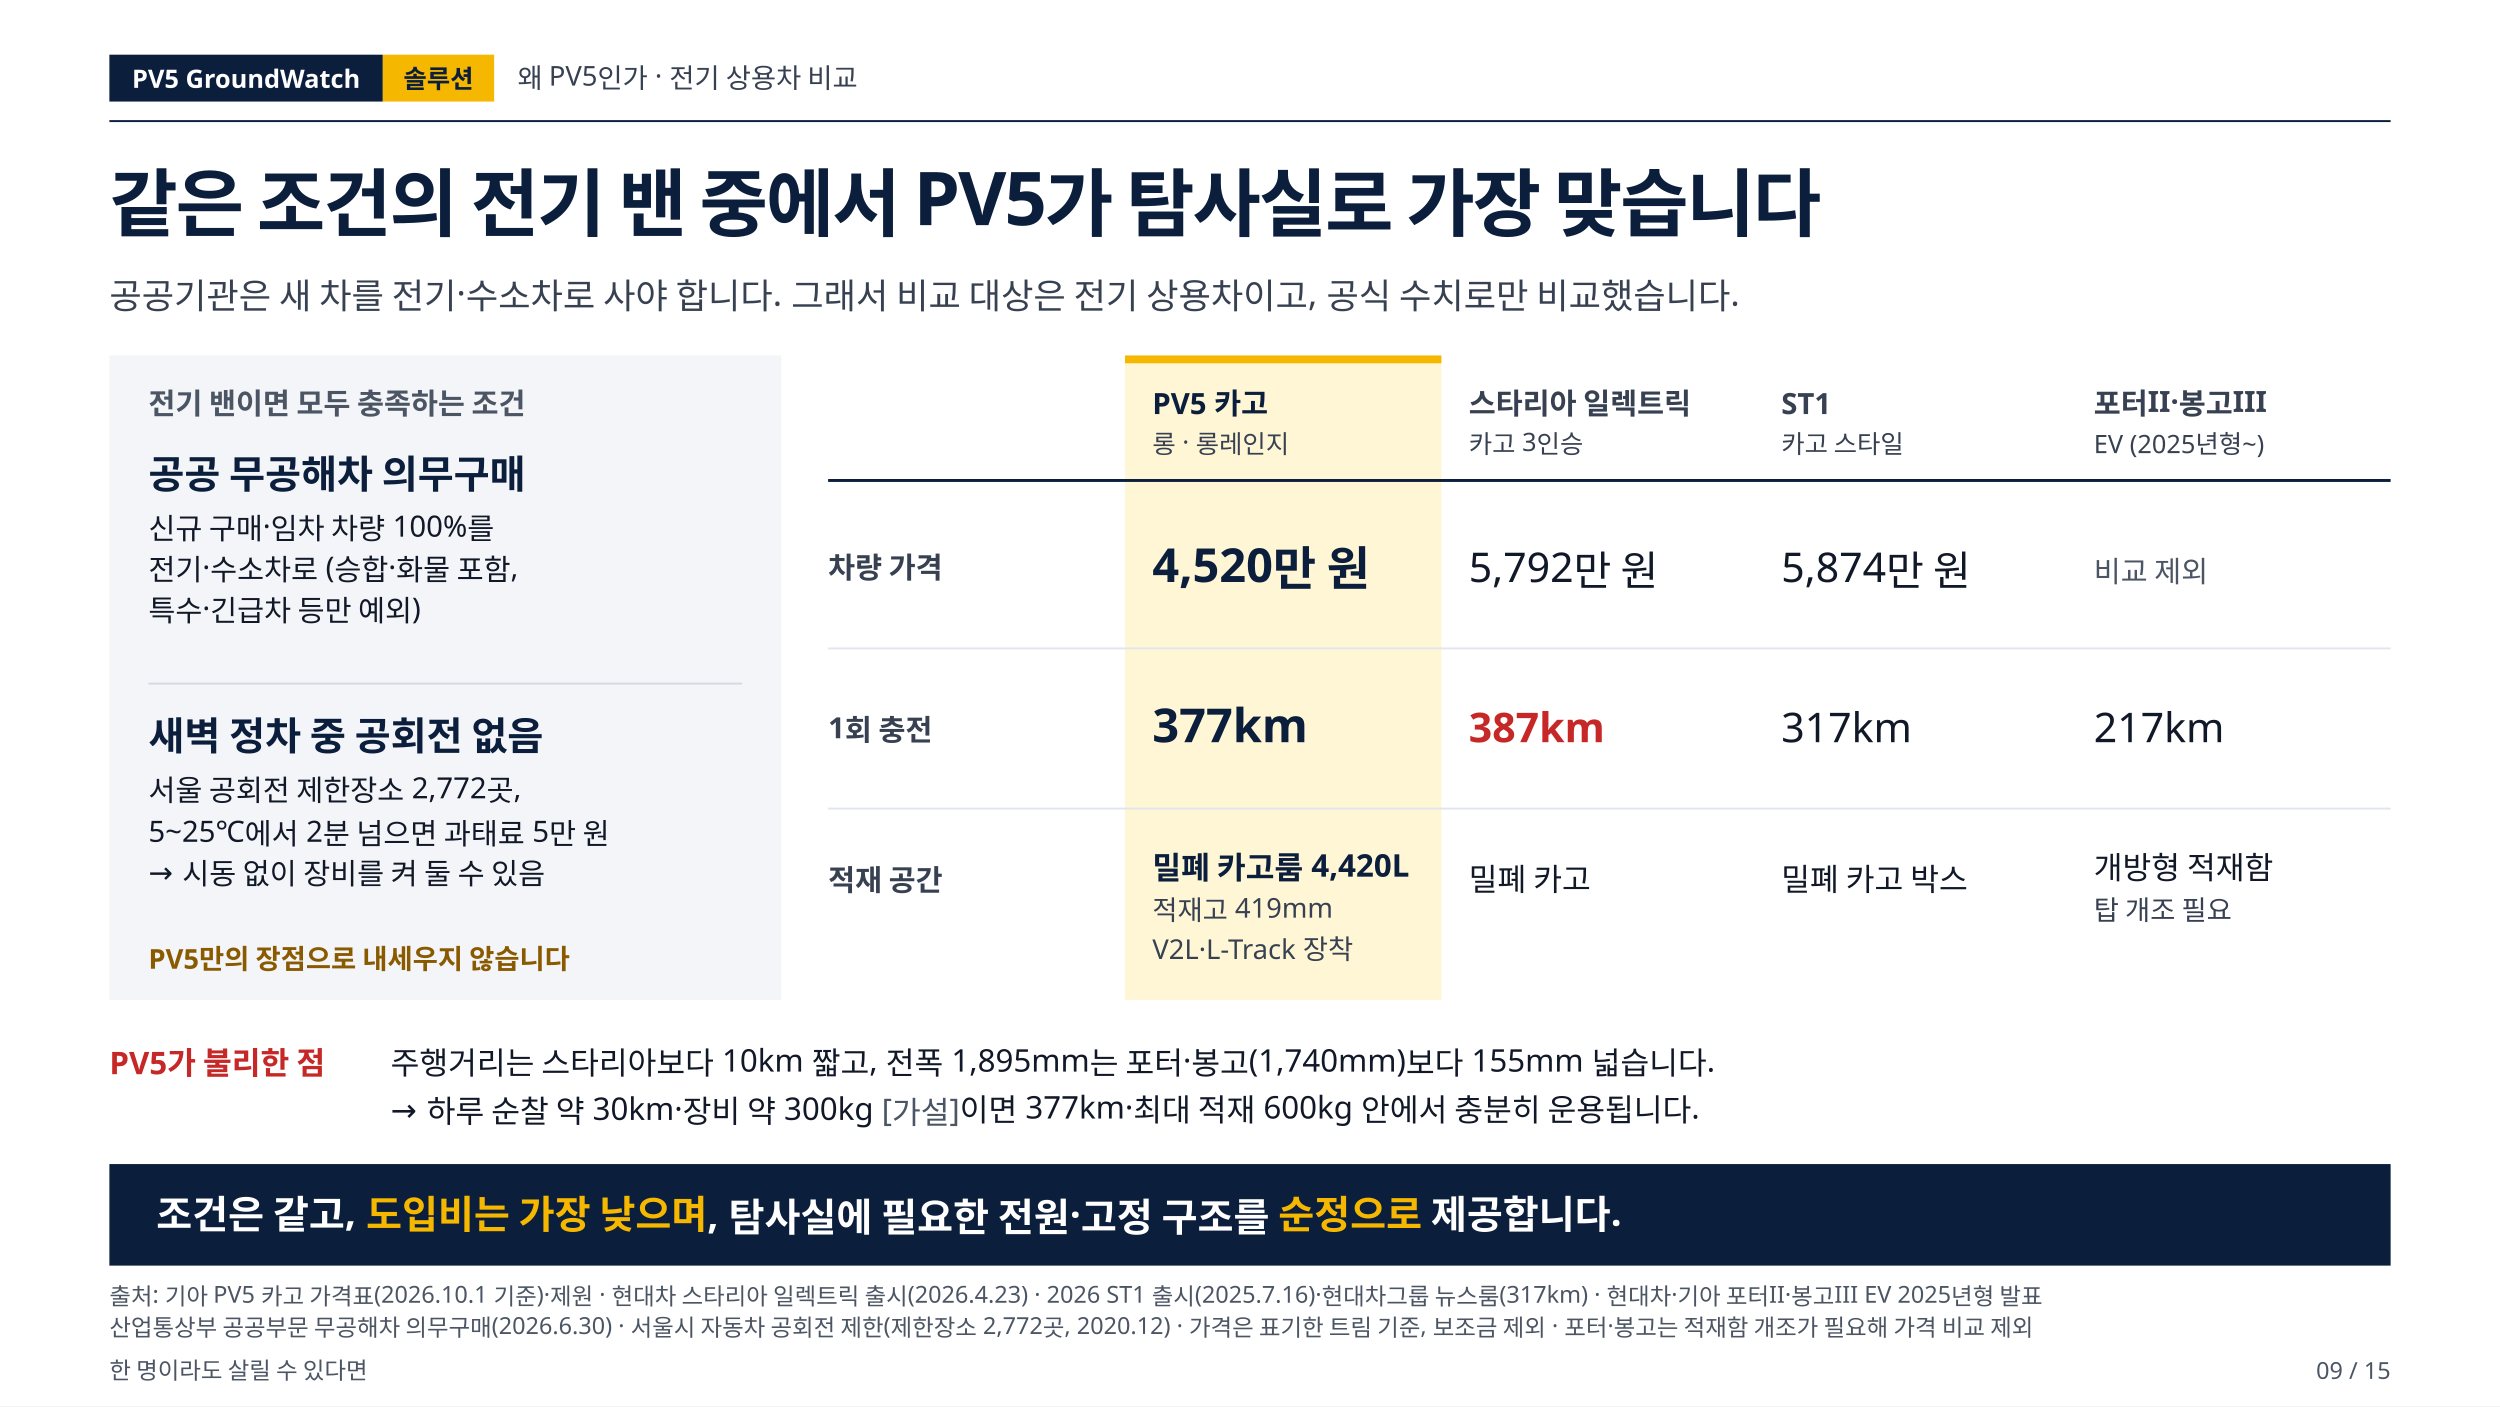
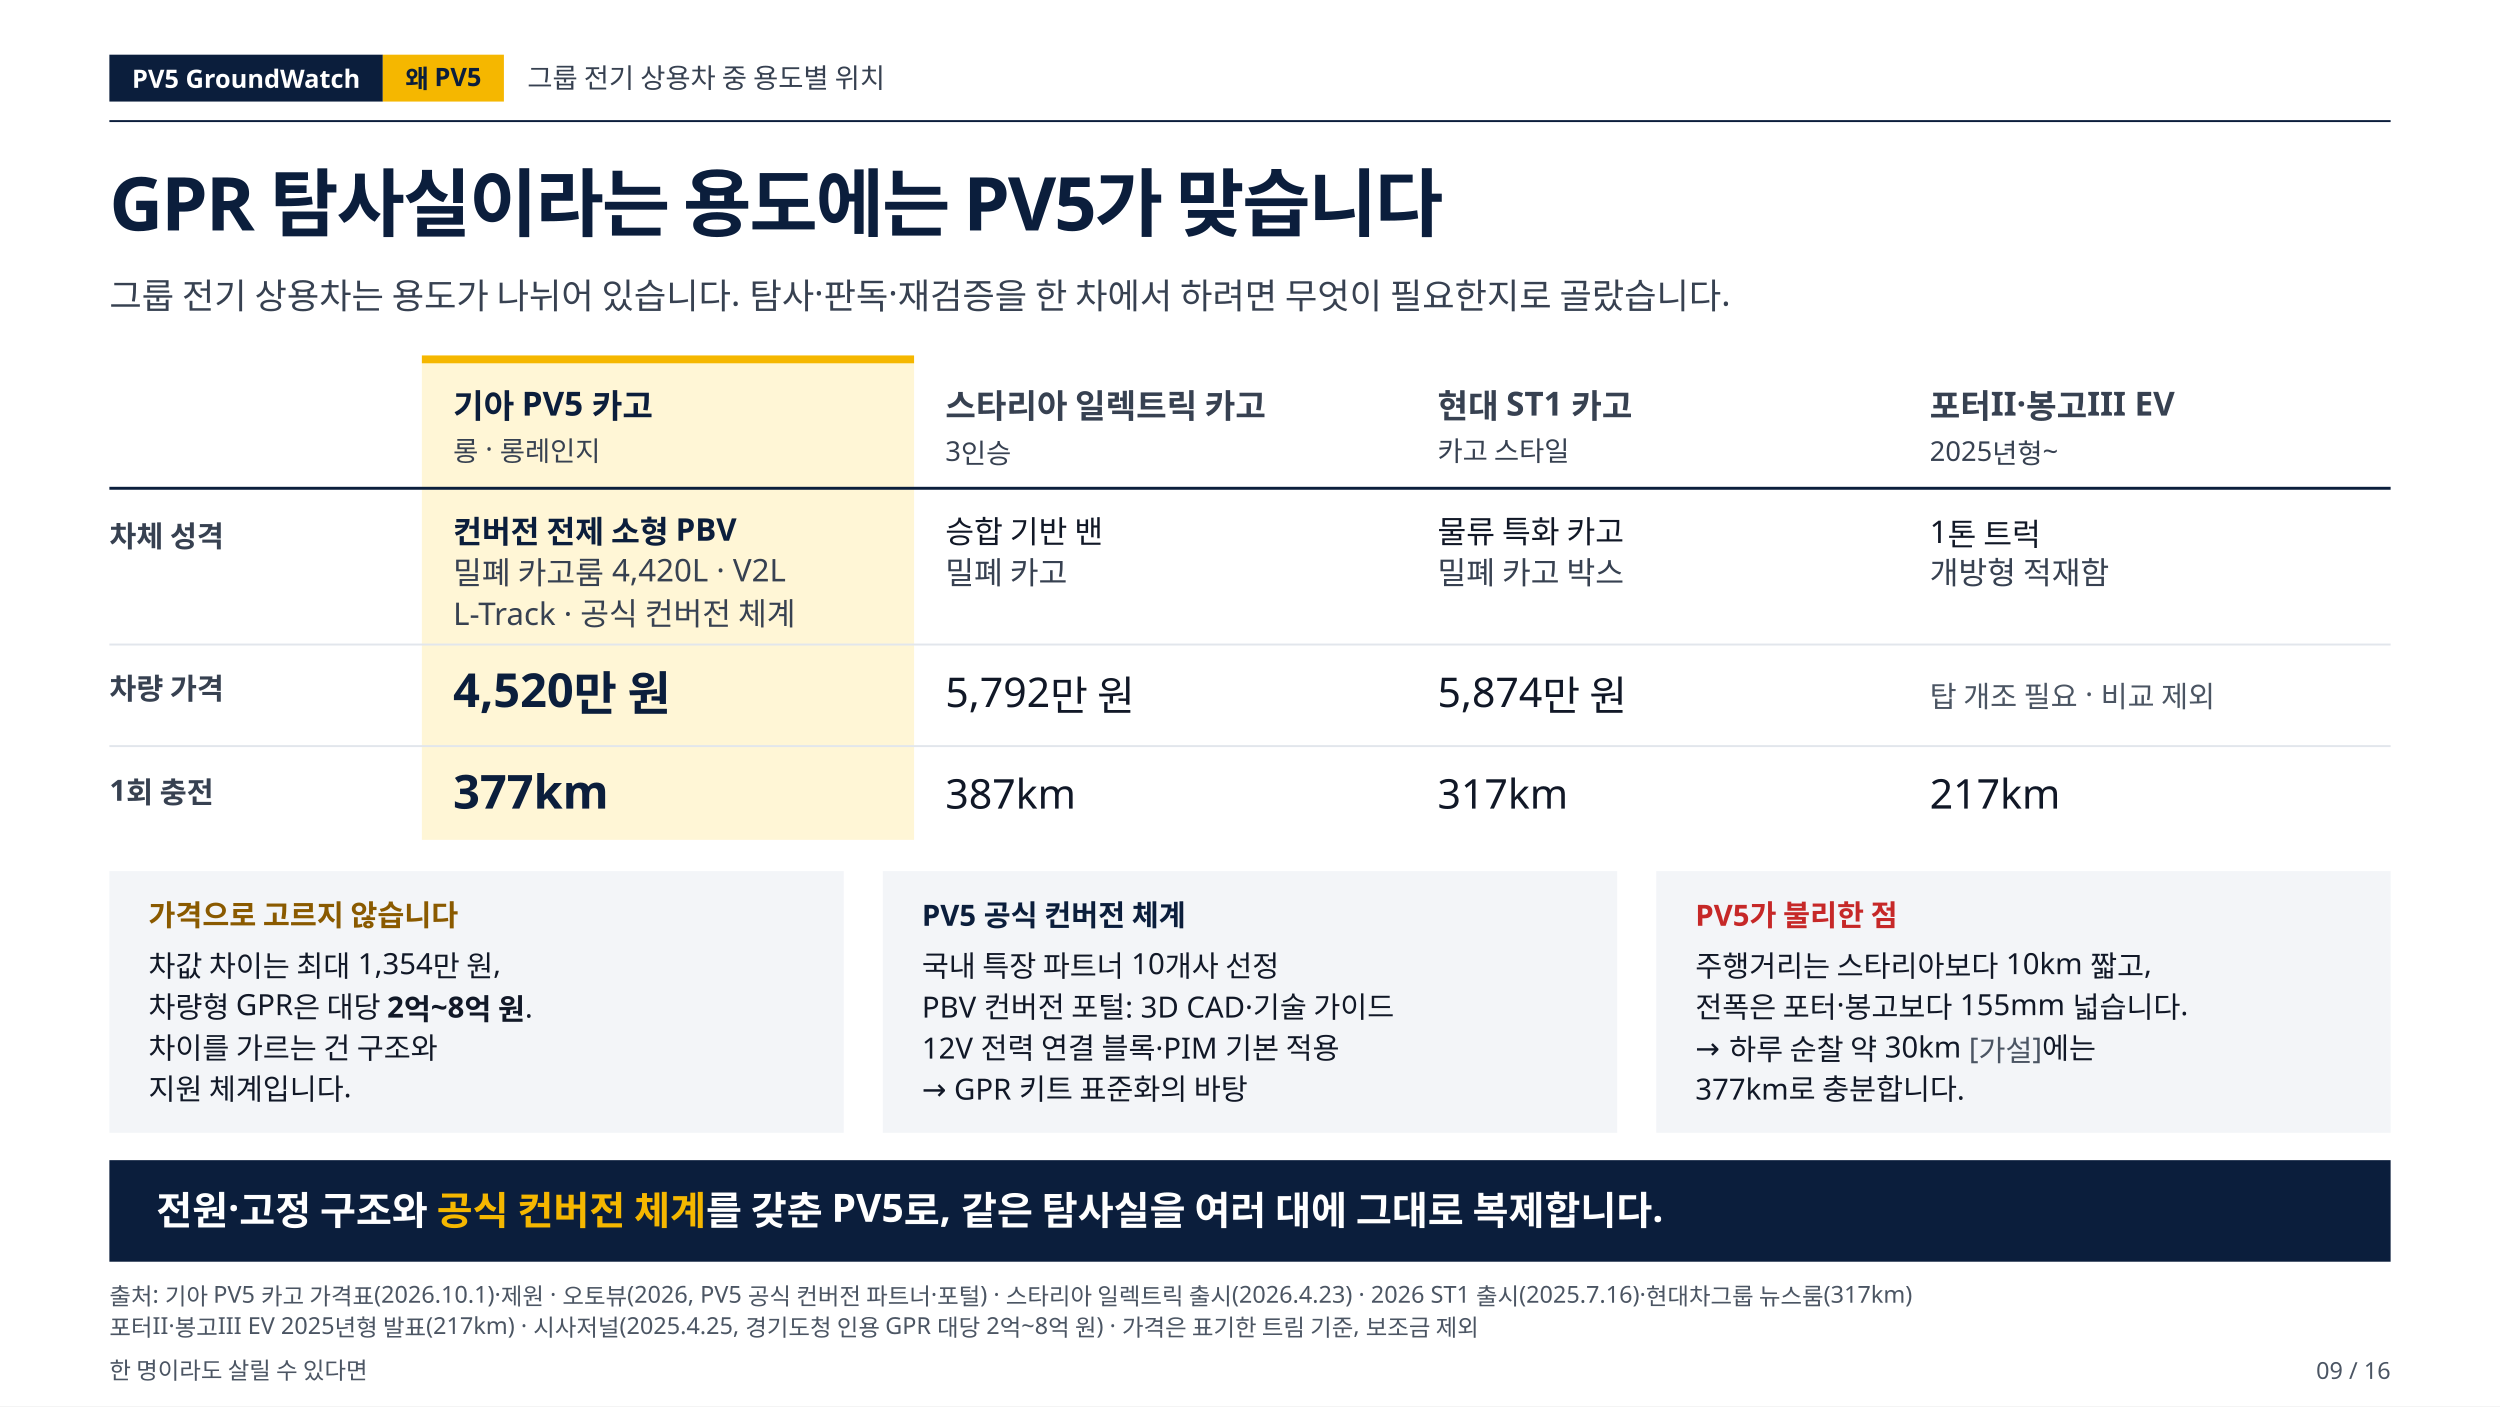
<svg xmlns="http://www.w3.org/2000/svg" viewBox="0 0 1280 720" lang="ko-KR" data-pptx-page-role="content" font-family="Pretendard, 'Malgun Gothic', sans-serif">
  <rect id="bg" x="0" y="0" width="1280" height="720" fill="#FFFFFF" />
  <g id="header" data-pptx-role="header" data-pptx-bounds="56 24 1168 40">
    <rect x="56" y="28" width="140" height="24" fill="#0B1E3C" />
    <text x="126" y="45" font-size="13" font-weight="bold" fill="#FFFFFF" text-anchor="middle">PV5 GroundWatch</text>
-     <rect x="196" y="28" width="57" height="24" fill="#F5B700" />
-     <text x="224.5" y="45" font-size="13" font-weight="bold" fill="#0B1E3C" text-anchor="middle">솔루션</text>
-     <text x="265" y="45" font-size="14" fill="#374151">왜 PV5인가 · 전기 상용차 비교</text>
+     <rect x="196" y="28" width="62" height="24" fill="#F5B700" />
+     <text x="227" y="45" font-size="13" font-weight="bold" fill="#0B1E3C" text-anchor="middle">왜 PV5</text>
+     <text x="270" y="45" font-size="14" fill="#374151">그룹 전기 상용차 중 용도별 위치</text>
    <line x1="56" y1="62" x2="1224" y2="62" stroke="#0B1E3C" stroke-width="1" />
  </g>
  <g id="title" data-pptx-bounds="56 80 1168 56" letter-spacing="-1">
-     <text x="56" y="118" font-size="38" font-weight="bold" fill="#0B1E3C">같은 조건의 전기 밴 중에서 PV5가 탐사실로 가장 맞습니다</text>
+     <text x="56" y="118" font-size="38" font-weight="bold" fill="#0B1E3C">GPR 탐사실이라는 용도에는 PV5가 맞습니다</text>
  </g>
  <g id="lead" data-pptx-bounds="56 137 1168 28">
-     <text x="56" y="158" font-size="18" fill="#374151">공공기관은 새 차를 전기·수소차로 사야 합니다. 그래서 비교 대상은 전기 상용차이고, 공식 수치로만 비교했습니다.</text>
+     <text x="56" y="158" font-size="18" fill="#374151">그룹 전기 상용차는 용도가 나뉘어 있습니다. 탐사·판독·재검증을 한 차에서 하려면 무엇이 필요한지로 골랐습니다.</text>
  </g>
-   <g id="common" data-pptx-bounds="56 182 344 330">
-     <rect x="56" y="182" width="344" height="330" fill="#F3F5F8" />
-     <text x="76" y="212" font-size="15" font-weight="bold" fill="#4B5563">전기 밴이면 모두 충족하는 조건</text>
-     <text x="76" y="250" font-size="20" font-weight="bold" fill="#0B1E3C">공공 무공해차 의무구매</text>
-     <text x="76" y="276" font-size="15" fill="#111827">신규 구매·임차 차량 100%를<tspan x="76" dy="21">전기·수소차로 (승합·화물 포함,</tspan>
-       <tspan x="76" dy="21">특수·긴급차 등만 예외)</tspan>
-     </text>
-     <line x1="76" y1="350" x2="380" y2="350" stroke="#D5DAE1" stroke-width="1" />
-     <text x="76" y="384" font-size="20" font-weight="bold" fill="#0B1E3C">새벽 정차 중 공회전 없음</text>
-     <text x="76" y="410" font-size="15" fill="#111827">서울 공회전 제한장소 2,772곳,<tspan x="76" dy="21">5~25℃에서 2분 넘으면 과태료 5만 원</tspan>
-       <tspan x="76" dy="21">→ 시동 없이 장비를 켜 둘 수 있음</tspan>
-     </text>
-     <text x="76" y="496" font-size="14" font-weight="bold" fill="#8A5A00">PV5만의 장점으로 내세우지 않습니다</text>
-   </g>
-   <g id="compare" data-pptx-bounds="424 182 800 330">
-     <rect x="576" y="182" width="162" height="330" fill="#FFF6D6" />
-     <rect x="576" y="182" width="162" height="4" fill="#F5B700" />
-     <g font-size="15" font-weight="bold">
-       <text x="590" y="212" fill="#0B1E3C">PV5 카고</text>
-       <text x="590" y="232" font-size="13" font-weight="normal" fill="#374151">롱 · 롱레인지</text>
-       <text x="752" y="212" fill="#374151">스타리아 일렉트릭</text>
-       <text x="752" y="232" font-size="13" font-weight="normal" fill="#374151">카고 3인승</text>
-       <text x="912" y="212" fill="#374151">ST1</text>
-       <text x="912" y="232" font-size="13" font-weight="normal" fill="#374151">카고 스타일</text>
-       <text x="1072" y="212" fill="#374151">포터II·봉고III</text>
-       <text x="1072" y="232" font-size="13" font-weight="normal" fill="#374151">EV (2025년형~)</text>
+   <g id="compare" data-pptx-bounds="56 182 1168 248">
+     <rect x="216" y="182" width="252" height="248" fill="#FFF6D6" />
+     <rect x="216" y="182" width="252" height="4" fill="#F5B700" />
+     <g font-size="17" font-weight="bold">
+       <text x="232" y="214" fill="#0B1E3C">기아 PV5 카고</text>
+       <text x="484" y="214" fill="#374151">스타리아 일렉트릭 카고</text>
+       <text x="736" y="214" fill="#374151">현대 ST1 카고</text>
+       <text x="988" y="214" fill="#374151">포터II·봉고III EV</text>
    </g>
-     <line x1="424" y1="246" x2="1224" y2="246" stroke="#0B1E3C" stroke-width="1.5" />
+     <g font-size="14" fill="#374151">
+       <text x="232" y="236">롱 · 롱레인지</text>
+       <text x="484" y="236">3인승</text>
+       <text x="736" y="236">카고 스타일</text>
+       <text x="988" y="236">2025년형~</text>
+     </g>
+     <line x1="56" y1="250" x2="1224" y2="250" stroke="#0B1E3C" stroke-width="1.5" />
    <g font-size="15" font-weight="bold" fill="#374151">
-       <text x="424" y="296">차량 가격</text>
-       <text x="424" y="378">1회 충전</text>
-       <text x="424" y="456">적재 공간</text>
+       <text x="56" y="280">차체 성격</text>
+       <text x="56" y="358">차량 가격</text>
+       <text x="56" y="410">1회 충전</text>
    </g>
-     <g fill="#111827">
-       <text x="590" y="298" font-size="24" font-weight="bold" fill="#0B1E3C">4,520만 원</text>
-       <text x="752" y="298" font-size="21">5,792만 원</text>
-       <text x="912" y="298" font-size="21">5,874만 원</text>
-       <text x="1072" y="298" font-size="15" fill="#4B5563">비교 제외</text>
-       <line x1="424" y1="332" x2="1224" y2="332" stroke="#E2E6EC" stroke-width="1" />
-       <text x="590" y="380" font-size="24" font-weight="bold" fill="#0B1E3C">377km</text>
-       <text x="752" y="380" font-size="21" font-weight="bold" fill="#C62828">387km</text>
-       <text x="912" y="380" font-size="21">317km</text>
-       <text x="1072" y="380" font-size="21">217km</text>
-       <line x1="424" y1="414" x2="1224" y2="414" stroke="#E2E6EC" stroke-width="1" />
-       <text x="590" y="450" font-size="16" font-weight="bold" fill="#0B1E3C">밀폐 카고룸 4,420L<tspan x="590" dy="21" font-weight="normal" font-size="14" fill="#374151">적재고 419mm</tspan>
-         <tspan x="590" dy="20" font-weight="normal" font-size="14" fill="#374151">V2L·L-Track 장착</tspan>
+     <g fill="#111827" font-size="16">
+       <text x="232" y="278" font-weight="bold" fill="#0B1E3C">컨버전 전제 소형 PBV<tspan x="232" dy="21" font-weight="normal" fill="#374151">밀폐 카고룸 4,420L · V2L</tspan>
+         <tspan x="232" dy="21" font-weight="normal" fill="#374151">L-Track · 공식 컨버전 체계</tspan>
      </text>
-       <text x="752" y="456" font-size="16">밀폐 카고</text>
-       <text x="912" y="456" font-size="16">밀폐 카고 박스</text>
-       <text x="1072" y="450" font-size="16">개방형 적재함<tspan x="1072" dy="21" font-size="14" fill="#374151">탑 개조 필요</tspan>
+       <text x="484" y="278">승합 기반 밴<tspan x="484" dy="21" fill="#374151">밀폐 카고</tspan>
      </text>
+       <text x="736" y="278">물류 특화 카고<tspan x="736" dy="21" fill="#374151">밀폐 카고 박스</tspan>
+       </text>
+       <text x="988" y="278">1톤 트럭<tspan x="988" dy="21" fill="#374151">개방형 적재함</tspan>
+       </text>
+       <line x1="56" y1="330" x2="1224" y2="330" stroke="#E2E6EC" stroke-width="1" />
+       <text x="232" y="362" font-size="24" font-weight="bold" fill="#0B1E3C">4,520만 원</text>
+       <text x="484" y="362" font-size="21">5,792만 원</text>
+       <text x="736" y="362" font-size="21">5,874만 원</text>
+       <text x="988" y="362" font-size="15" fill="#4B5563">탑 개조 필요 · 비교 제외</text>
+       <line x1="56" y1="382" x2="1224" y2="382" stroke="#E2E6EC" stroke-width="1" />
+       <text x="232" y="414" font-size="24" font-weight="bold" fill="#0B1E3C">377km</text>
+       <text x="484" y="414" font-size="21">387km</text>
+       <text x="736" y="414" font-size="21">317km</text>
+       <text x="988" y="414" font-size="21">217km</text>
    </g>
  </g>
-   <g id="drawbacks" data-pptx-bounds="56 528 1168 54">
-     <text x="56" y="550" font-size="16" font-weight="bold" fill="#C62828">PV5가 불리한 점</text>
-     <text x="200" y="550" font-size="16" fill="#111827">주행거리는 스타리아보다 10km 짧고, 전폭 1,895mm는 포터·봉고(1,740mm)보다 155mm 넓습니다.</text>
-     <text x="200" y="574" font-size="16" fill="#111827">→ 하루 순찰 약 30km·장비 약 300kg <tspan fill="#4B5563">[가설]</tspan>이면 377km·최대 적재 600kg 안에서 충분히 운용됩니다.</text>
+   <g id="honest" data-pptx-bounds="56 446 1168 134">
+     <rect x="56" y="446" width="376" height="134" fill="#F3F5F8" />
+     <text x="76" y="474" font-size="15" font-weight="bold" fill="#8A5A00">가격으로 고르지 않습니다</text>
+     <text x="76" y="500" font-size="15" fill="#111827">차값 차이는 최대 1,354만 원,<tspan x="76" dy="21">차량형 GPR은 대당 <tspan font-weight="bold">2억~8억 원</tspan>.</tspan>
+       <tspan x="76" dy="21">차이를 가르는 건 구조와</tspan>
+       <tspan x="76" dy="21">지원 체계입니다.</tspan>
+     </text>
+     <rect x="452" y="446" width="376" height="134" fill="#F3F5F8" />
+     <text x="472" y="474" font-size="15" font-weight="bold" fill="#0B1E3C">PV5 공식 컨버전 체계</text>
+     <text x="472" y="500" font-size="15" fill="#111827">국내 특장 파트너 10개사 선정<tspan x="472" dy="21">PBV 컨버전 포털: 3D CAD·기술 가이드</tspan>
+       <tspan x="472" dy="21">12V 전력 연결 블록·PIM 기본 적용</tspan>
+       <tspan x="472" dy="21">→ GPR 키트 표준화의 바탕</tspan>
+     </text>
+     <rect x="848" y="446" width="376" height="134" fill="#F3F5F8" />
+     <text x="868" y="474" font-size="15" font-weight="bold" fill="#C62828">PV5가 불리한 점</text>
+     <text x="868" y="500" font-size="15" fill="#111827">주행거리는 스타리아보다 10km 짧고,<tspan x="868" dy="21">전폭은 포터·봉고보다 155mm 넓습니다.</tspan>
+       <tspan x="868" dy="21">→ 하루 순찰 약 30km <tspan fill="#4B5563">[가설]</tspan>에는</tspan>
+       <tspan x="868" dy="21">377km로 충분합니다.</tspan>
+     </text>
  </g>
-   <g id="conclusion" data-pptx-bounds="56 596 1168 52">
-     <rect x="56" y="596" width="1168" height="52" fill="#0B1E3C" />
-     <text x="80" y="629" font-size="20" font-weight="bold" fill="#FFFFFF">조건은 같고, <tspan fill="#F5B700">도입비는 가장 낮으며</tspan>, 탐사실에 필요한 전원·고정 구조를 <tspan fill="#F5B700">순정으로</tspan> 제공합니다.</text>
+   <g id="conclusion" data-pptx-bounds="56 594 1168 52">
+     <rect x="56" y="594" width="1168" height="52" fill="#0B1E3C" />
+     <text x="80" y="627" font-size="20" font-weight="bold" fill="#FFFFFF">전원·고정 구조와 <tspan fill="#F5B700">공식 컨버전 체계</tspan>를 갖춘 PV5로, 같은 탐사실을 여러 대에 그대로 복제합니다.</text>
  </g>
  <g id="source" data-pptx-bounds="56 656 1168 34">
-     <text x="56" y="668" font-size="12" fill="#4B5563">출처: 기아 PV5 카고 가격표(2026.10.1 기준)·제원 · 현대차 스타리아 일렉트릭 출시(2026.4.23) · 2026 ST1 출시(2025.7.16)·현대차그룹 뉴스룸(317km) · 현대차·기아 포터II·봉고III EV 2025년형 발표<tspan x="56" dy="16">산업통상부 공공부문 무공해차 의무구매(2026.6.30) · 서울시 자동차 공회전 제한(제한장소 2,772곳, 2020.12) · 가격은 표기한 트림 기준, 보조금 제외 · 포터·봉고는 적재함 개조가 필요해 가격 비교 제외</tspan>
+     <text x="56" y="668" font-size="12" fill="#4B5563">출처: 기아 PV5 카고 가격표(2026.10.1)·제원 · 오토뷰(2026, PV5 공식 컨버전 파트너·포털) · 스타리아 일렉트릭 출시(2026.4.23) · 2026 ST1 출시(2025.7.16)·현대차그룹 뉴스룸(317km)<tspan x="56" dy="16">포터II·봉고III EV 2025년형 발표(217km) · 시사저널(2025.4.25, 경기도청 인용 GPR 대당 2억~8억 원) · 가격은 표기한 트림 기준, 보조금 제외</tspan>
    </text>
  </g>
  <g id="footer" data-pptx-role="footer" data-pptx-bounds="56 692 1168 22" fill="#4B5563" font-size="12">
    <text x="56" y="706">한 명이라도 살릴 수 있다면</text>
-     <text x="1224" y="706" text-anchor="end">09 / 15</text>
+     <text x="1224" y="706" text-anchor="end">09 / 16</text>
  </g>
</svg>
